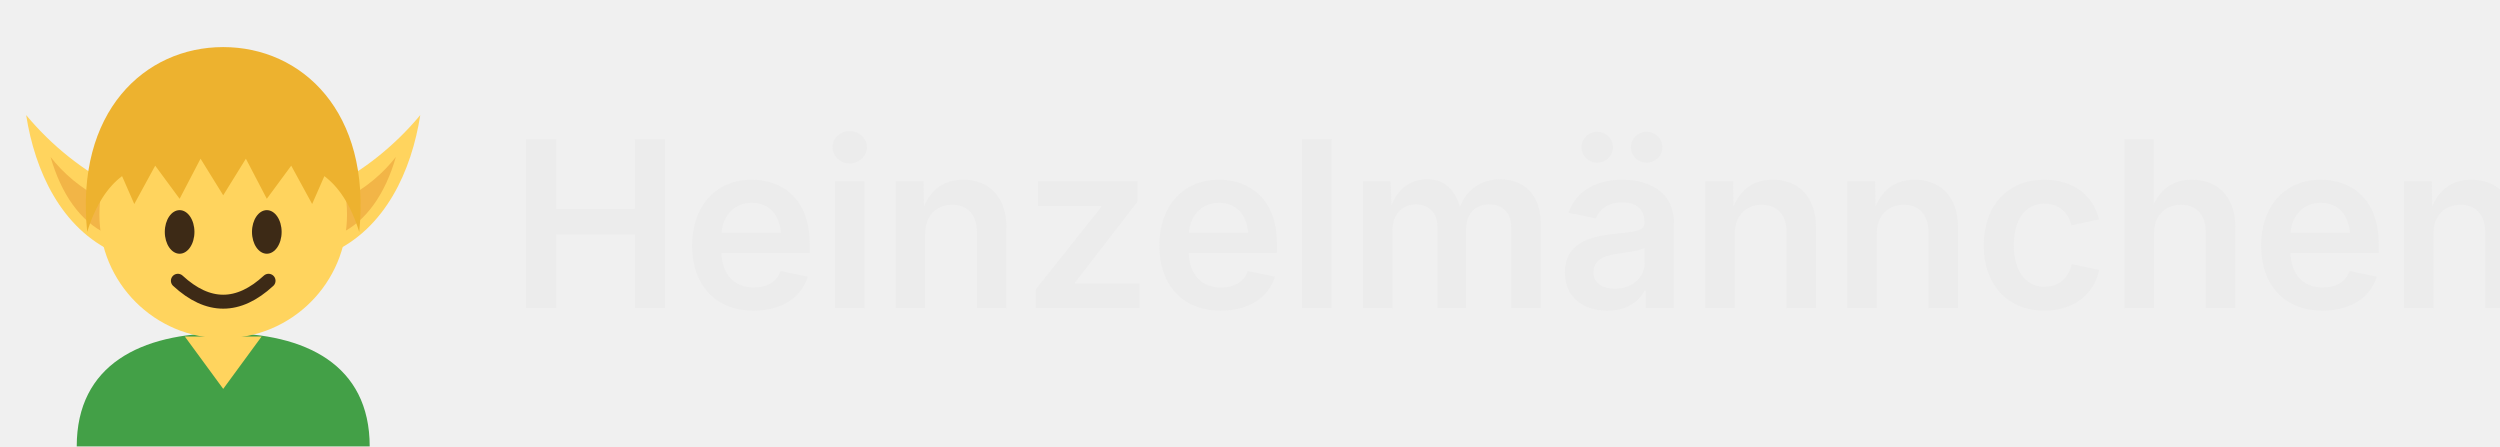
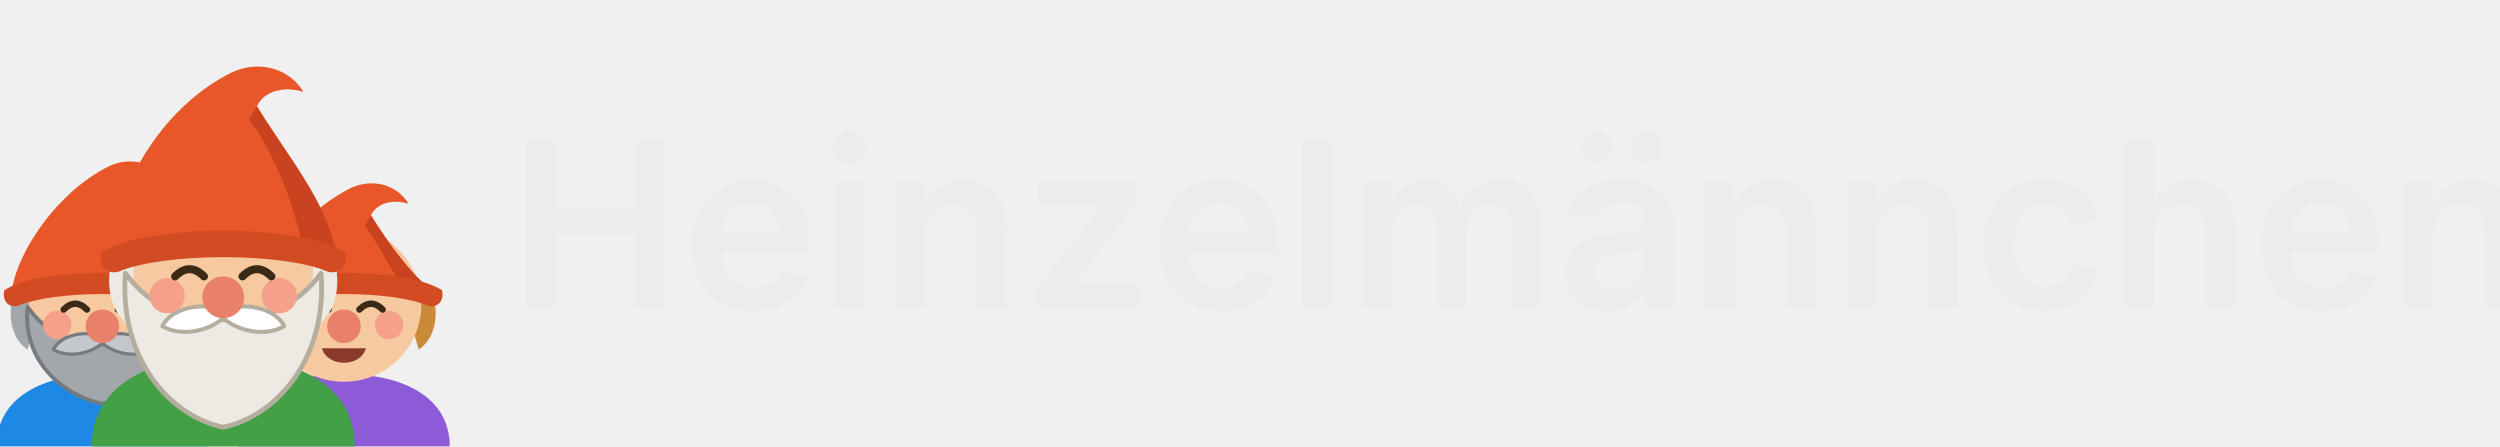
<svg xmlns="http://www.w3.org/2000/svg" viewBox="0 0 1120 200" role="img" aria-label="Heinzelmännchen">
  <g transform="scale(0.390625)">
-     <path d="M88 512 C88 418 162 382 256 382 C350 382 424 418 424 512 Z" fill="#43A047" />
-     <path d="M212 386 L256 446 L300 386 Z" fill="#FFD45E" />
-     <path d="M132 214 C96 196 60 168 30 132 C40 196 70 262 132 290 Z" fill="#FFD45E" />
-     <path d="M380 214 C416 196 452 168 482 132 C472 196 442 262 380 290 Z" fill="#FFD45E" />
-     <path d="M120 230 C92 216 72 198 58 180 C70 222 92 254 122 268 Z" fill="#F2B547" />
-     <path d="M392 230 C420 216 440 198 454 180 C442 222 420 254 390 268 Z" fill="#F2B547" />
-     <circle cx="256" cy="246" r="142" fill="#FFD45E" />
-     <path d="M100 266 C86 128 166 54 256 54 C346 54 426 128 412 266 C402 234 388 214 372 202 L358 234 L334 190 L306 228 L282 182 L256 224 L230 182 L206 228 L178 190 L154 234 L140 202 C124 214 110 234 100 266 Z" fill="#EDB22F" />
-     <ellipse cx="206" cy="266" rx="17" ry="25" fill="#3D2A16" />
-     <ellipse cx="306" cy="266" rx="17" ry="25" fill="#3D2A16" />
-     <path d="M204 322 Q256 370 308 322" fill="none" stroke="#3D2A16" stroke-width="16" stroke-linecap="round" />
+     <g transform="translate(-72 133) scale(0.74)">
+       <path d="M92 512 C92 436 164 400 256 400 C348 400 420 436 420 512 Z" fill="#1E88E5" />
+       <path d="M118 276 C108 312 116 346 140 362 C150 330 156 300 160 280 Z" fill="#A3A6AB" />
+       <path d="M394 276 C404 312 396 346 372 362 C362 330 356 300 352 280 Z" fill="#A3A6AB" />
+       <circle cx="256" cy="292" r="114" fill="#F6C9A0" />
+       <path d="M140 296 C132 378.5 192.2 432 256 446 C319.8 432 380 378.5 372 296 C340 340 302 354 256 354 C210 354 172 340 140 296 Z" fill="#A3A6AB" stroke="#767A81" stroke-width="6" stroke-linecap="round" stroke-linejoin="round" />
+       <path d="M116 268 C126 208 186 118 266 78 C300 62 338 72 356 102 C330 94 306 102 298 120 C336 182 384 238 396 268 Z" fill="#E8572A" />
+       <path d="M298 120 C336 182 384 238 396 268 L356 268 C344 238 316 172 288 136 Z" fill="#C9431F" />
+       <path d="M104 270 C160 234 352 234 408 270 C412 288 400 298 386 294 C330 270 182 270 126 294 C112 298 100 288 104 270 Z" fill="#D24B23" />
+       <circle cx="186" cy="324" r="22" fill="#F4A08A" />
+       <circle cx="326" cy="324" r="22" fill="#F4A08A" />
+       <path d="M196 300 Q214 282 232 300" fill="none" stroke="#3D2A16" stroke-width="10" stroke-linecap="round" stroke-linejoin="round" />
+       <path d="M280 300 Q298 282 316 300" fill="none" stroke="#3D2A16" stroke-width="10" stroke-linecap="round" stroke-linejoin="round" />
+       <path d="M256 342 C232 332 192 338 180 362 C204 376 238 368 256 352 C274 368 308 376 332 362 C320 338 280 332 256 342 Z" fill="#C4C7CB" stroke="#767A81" stroke-width="5" stroke-linecap="round" stroke-linejoin="round" />
+       <circle cx="256" cy="326" r="26" fill="#E9806A" />
+     </g>
+     <g transform="translate(205 133) scale(0.74)">
+       <path d="M92 512 C92 436 164 400 256 400 C348 400 420 436 420 512 Z" fill="#8E5BD8" />
+       <path d="M118 276 C108 312 116 346 140 362 C150 330 156 300 160 280 Z" fill="#C98A3A" />
+       <path d="M394 276 C404 312 396 346 372 362 C362 330 356 300 352 280 Z" fill="#C98A3A" />
+       <circle cx="256" cy="292" r="120" fill="#F6C9A0" />
+       <path d="M116 268 C126 242 186 152 266 112 C300 96 338 106 356 136 C330 128 306 136 298 154 C336 216 384 272 396 268 Z" fill="#E8572A" />
+       <path d="M298 154 C336 216 384 272 396 268 L356 268 C344 272 316 206 288 170 Z" fill="#C9431F" />
+       <path d="M104 270 C160 234 352 234 408 270 C412 288 400 298 386 294 C330 270 182 270 126 294 C112 298 100 288 104 270 Z" fill="#D24B23" />
+       <circle cx="186" cy="324" r="22" fill="#F4A08A" />
+       <circle cx="326" cy="324" r="22" fill="#F4A08A" />
+       <path d="M196 300 Q214 282 232 300" fill="none" stroke="#3D2A16" stroke-width="10" stroke-linecap="round" stroke-linejoin="round" />
+       <path d="M280 300 Q298 282 316 300" fill="none" stroke="#3D2A16" stroke-width="10" stroke-linecap="round" stroke-linejoin="round" />
+       <path d="M222 360 C230 390 282 390 290 360 Z" fill="#8B3A2A" />
+       <circle cx="256" cy="326" r="26" fill="#E9806A" />
+     </g>
+     <g transform="translate(20.5 41) scale(0.92)">
+       <path d="M92 512 C92 436 164 400 256 400 C348 400 420 436 420 512 Z" fill="#43A047" />
+       <path d="M118 276 C108 312 116 346 140 362 C150 330 156 300 160 280 Z" fill="#ECEAE3" />
+       <path d="M394 276 C404 312 396 346 372 362 C362 330 356 300 352 280 Z" fill="#ECEAE3" />
+       <circle cx="256" cy="292" r="112" fill="#F6C9A0" />
+       <path d="M134 296 C126 401.6 188.9 474 256 488 C323.1 474 386 401.6 378 296 C346 340 302 354 256 354 C210 354 166 340 134 296 Z" fill="#ECEAE3" stroke="#B5AE9E" stroke-width="6" stroke-linecap="round" stroke-linejoin="round" />
+       <path d="M116 268 C126 176 186 86 266 46 C300 30 338 40 356 70 C330 62 306 70 298 88 C336 150 384 206 396 268 Z" fill="#E8572A" />
+       <path d="M298 88 C336 150 384 206 396 268 L356 268 C344 206 316 140 288 104 Z" fill="#C9431F" />
+       <path d="M104 270 C160 234 352 234 408 270 C412 288 400 298 386 294 C330 270 182 270 126 294 C112 298 100 288 104 270 Z" fill="#D24B23" />
+       <circle cx="186" cy="324" r="22" fill="#F4A08A" />
+       <circle cx="326" cy="324" r="22" fill="#F4A08A" />
+       <path d="M196 300 Q214 282 232 300" fill="none" stroke="#3D2A16" stroke-width="10" stroke-linecap="round" stroke-linejoin="round" />
+       <path d="M280 300 Q298 282 316 300" fill="none" stroke="#3D2A16" stroke-width="10" stroke-linecap="round" stroke-linejoin="round" />
+       <path d="M256 342 C232 332 192 338 180 362 C204 376 238 368 256 352 C274 368 308 376 332 362 C320 338 280 332 256 342 Z" fill="#FFFFFF" stroke="#B5AE9E" stroke-width="5" stroke-linecap="round" stroke-linejoin="round" />
+       <circle cx="256" cy="326" r="26" fill="#E9806A" />
+     </g>
  </g>
  <text x="228" y="138" font-family="ui-sans-serif, system-ui, -apple-system, sans-serif" font-size="104" font-weight="600" fill="#ececec">Heinzelmännchen</text>
</svg>
